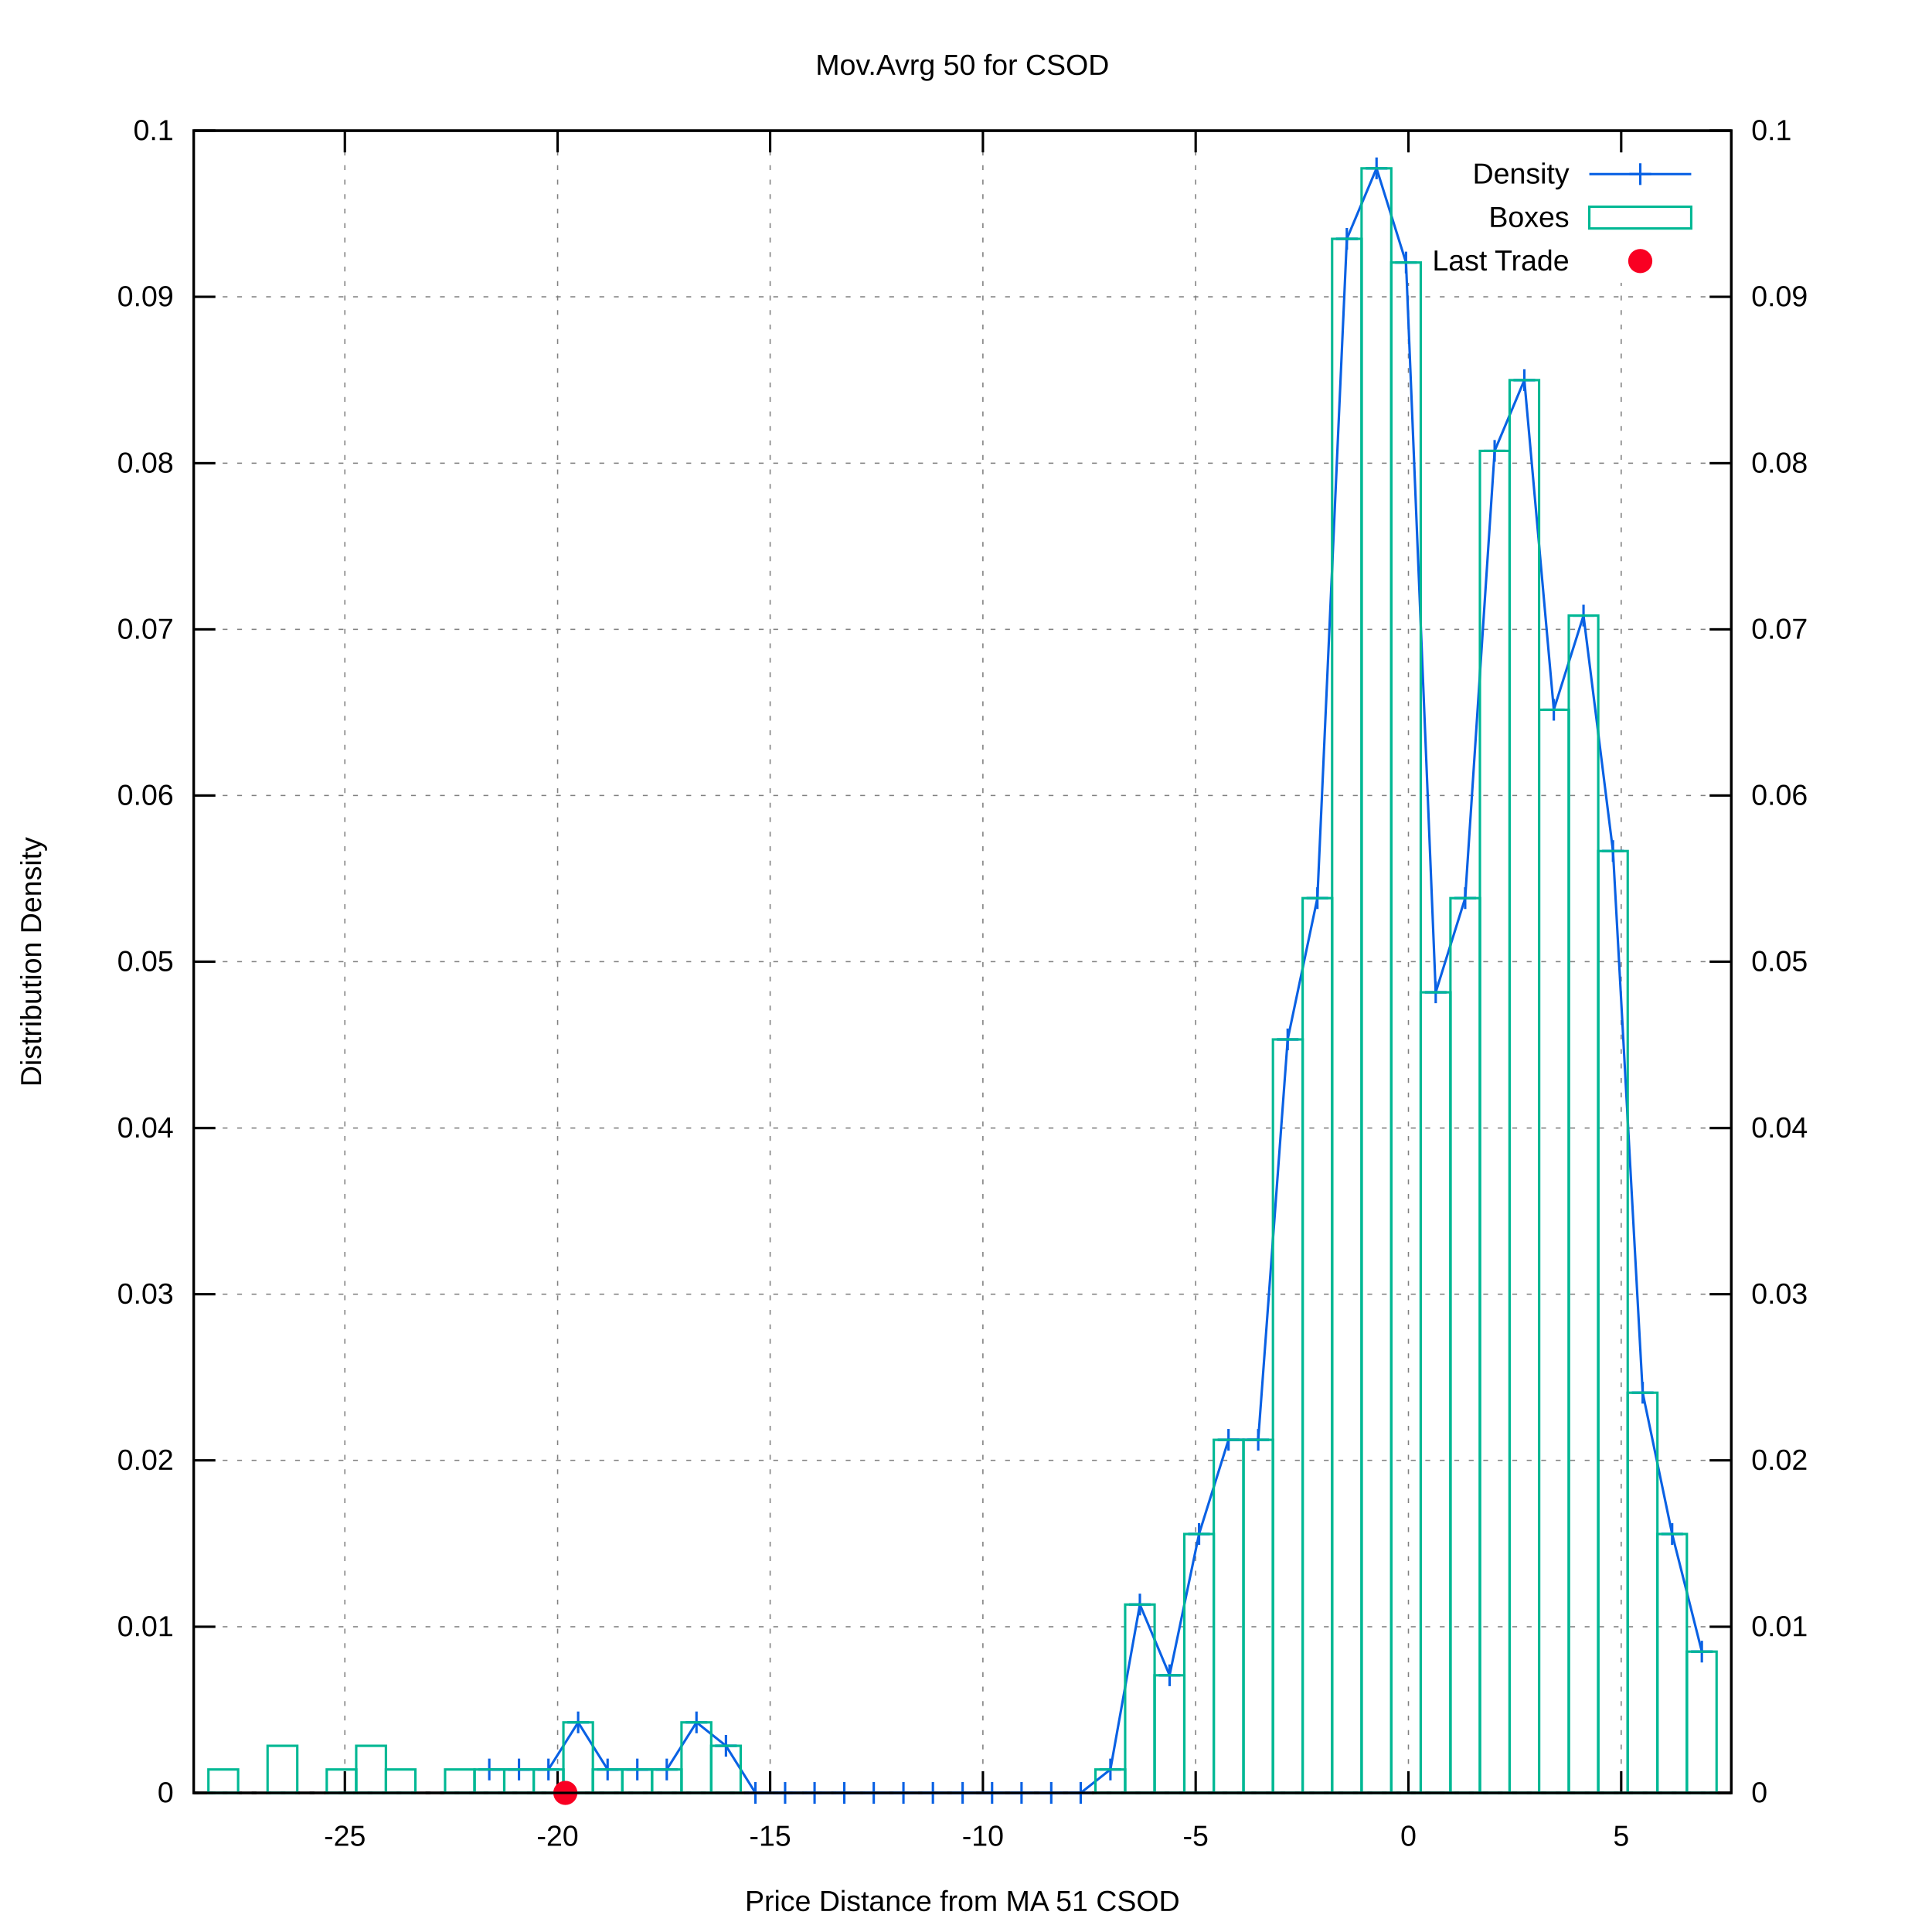
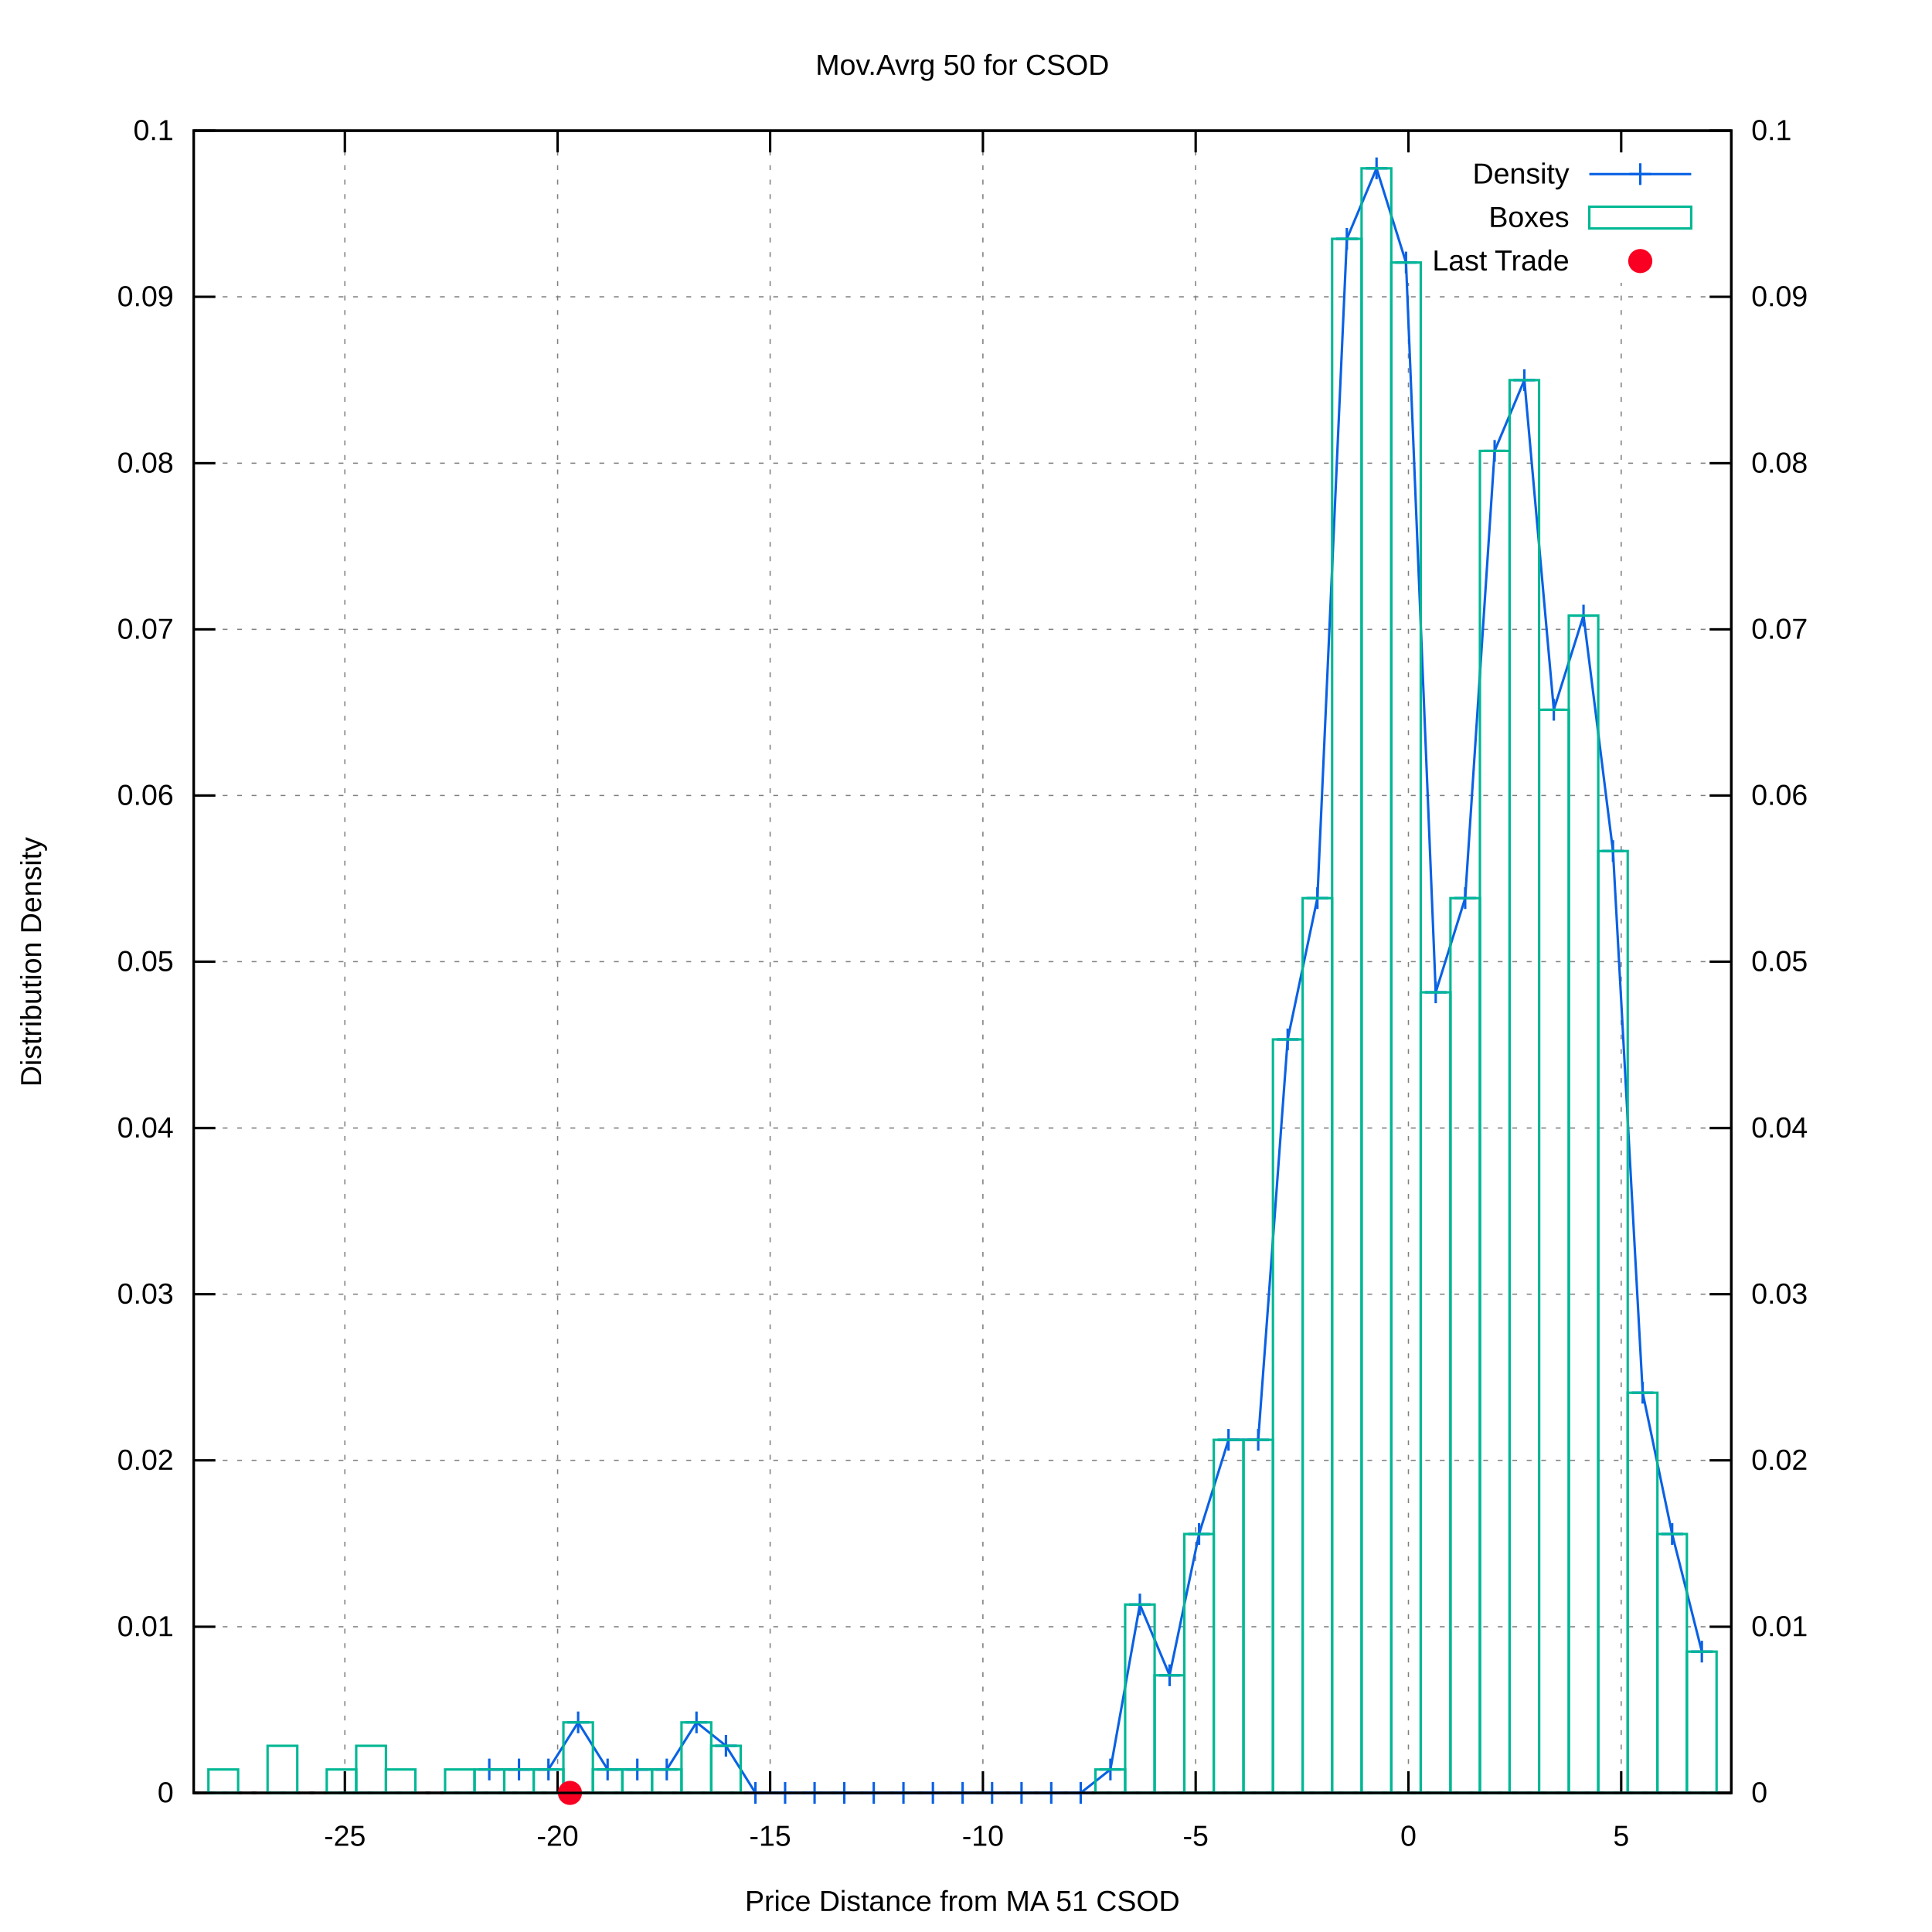
<svg xmlns="http://www.w3.org/2000/svg" xmlns:xlink="http://www.w3.org/1999/xlink" viewBox="0 0 800 800">
  <g id="gnuplot_canvas">
    <rect x="0" y="0" width="800" height="800" fill="#ffffff" />
    <defs>
      <circle id="gpDot" r="0.5" stroke-width="0.5" />
      <path id="gpPt0" stroke-width="0.222" stroke="currentColor" d="M-1,0 h2 M0,-1 v2" />
      <path id="gpPt1" stroke-width="0.222" stroke="currentColor" d="M-1,-1 L1,1 M1,-1 L-1,1" />
      <path id="gpPt2" stroke-width="0.222" stroke="currentColor" d="M-1,0 L1,0 M0,-1 L0,1 M-1,-1 L1,1 M-1,1 L1,-1" />
      <rect id="gpPt3" stroke-width="0.222" stroke="currentColor" x="-1" y="-1" width="2" height="2" />
      <rect id="gpPt4" stroke-width="0.222" stroke="currentColor" fill="currentColor" x="-1" y="-1" width="2" height="2" />
      <circle id="gpPt5" stroke-width="0.222" stroke="currentColor" cx="0" cy="0" r="1" />
      <use xlink:href="#gpPt5" id="gpPt6" fill="currentColor" stroke="none" />
      <path id="gpPt7" stroke-width="0.222" stroke="currentColor" d="M0,-1.33 L-1.33,0.67 L1.33,0.67 z" />
      <use xlink:href="#gpPt7" id="gpPt8" fill="currentColor" stroke="none" />
      <use xlink:href="#gpPt7" id="gpPt9" stroke="currentColor" transform="rotate(180)" />
      <use xlink:href="#gpPt9" id="gpPt10" fill="currentColor" stroke="none" />
      <use xlink:href="#gpPt3" id="gpPt11" stroke="currentColor" transform="rotate(45)" />
      <use xlink:href="#gpPt11" id="gpPt12" fill="currentColor" stroke="none" />
      <path id="gpPt13" stroke-width="0.222" stroke="currentColor" d="M0,1.330 L1.265,0.411 L0.782,-1.067 L-0.782,-1.076 L-1.265,0.411 z" />
      <use xlink:href="#gpPt13" id="gpPt14" fill="currentColor" stroke="none" />
      <filter id="textbox" filterUnits="objectBoundingBox" x="0" y="0" height="1" width="1">
        <feFlood flood-color="#FFFFFF" flood-opacity="1" result="bgnd" />
        <feComposite in="SourceGraphic" in2="bgnd" operator="atop" />
      </filter>
      <filter id="greybox" filterUnits="objectBoundingBox" x="0" y="0" height="1" width="1">
        <feFlood flood-color="lightgrey" flood-opacity="1" result="grey" />
        <feComposite in="SourceGraphic" in2="grey" operator="atop" />
      </filter>
    </defs>
    <g fill="none" color="#FFFFFF" stroke="black" stroke-width="1.00" stroke-linecap="butt" stroke-linejoin="miter">
</g>
    <g fill="none" color="black" stroke="currentColor" stroke-width="1.00" stroke-linecap="butt" stroke-linejoin="miter">
</g>
    <g fill="none" color="black" stroke="black" stroke-width="0.50" stroke-linecap="butt" stroke-linejoin="miter">
</g>
    <g fill="none" color="gray" stroke="currentColor" stroke-width="0.50" stroke-linecap="butt" stroke-linejoin="miter">
      <path stroke="gray" stroke-dasharray="2,4" class="gridline" d="M80.2,742.4 L716.9,742.4  " />
    </g>
    <g fill="none" color="gray" stroke="gray" stroke-width="1.00" stroke-linecap="butt" stroke-linejoin="miter">
</g>
    <g fill="none" color="black" stroke="currentColor" stroke-width="1.00" stroke-linecap="butt" stroke-linejoin="miter">
      <path stroke="black" d="M80.2,742.4 L89.2,742.4  " />
      <g transform="translate(71.9,746.3)" stroke="none" fill="black" font-family="arial" font-size="12.00" text-anchor="end">
        <text>
          <tspan font-family="arial"> 0</tspan>
        </text>
      </g>
    </g>
    <g fill="none" color="black" stroke="currentColor" stroke-width="1.00" stroke-linecap="butt" stroke-linejoin="miter">
</g>
    <g fill="none" color="black" stroke="black" stroke-width="0.50" stroke-linecap="butt" stroke-linejoin="miter">
</g>
    <g fill="none" color="gray" stroke="currentColor" stroke-width="0.50" stroke-linecap="butt" stroke-linejoin="miter">
      <path stroke="gray" stroke-dasharray="2,4" class="gridline" d="M80.2,673.6 L716.9,673.6  " />
    </g>
    <g fill="none" color="gray" stroke="gray" stroke-width="1.00" stroke-linecap="butt" stroke-linejoin="miter">
</g>
    <g fill="none" color="black" stroke="currentColor" stroke-width="1.00" stroke-linecap="butt" stroke-linejoin="miter">
      <path stroke="black" d="M80.2,673.6 L89.2,673.6  " />
      <g transform="translate(71.9,677.5)" stroke="none" fill="black" font-family="arial" font-size="12.00" text-anchor="end">
        <text>
          <tspan font-family="arial"> 0.01</tspan>
        </text>
      </g>
    </g>
    <g fill="none" color="black" stroke="currentColor" stroke-width="1.00" stroke-linecap="butt" stroke-linejoin="miter">
</g>
    <g fill="none" color="black" stroke="black" stroke-width="0.50" stroke-linecap="butt" stroke-linejoin="miter">
</g>
    <g fill="none" color="gray" stroke="currentColor" stroke-width="0.50" stroke-linecap="butt" stroke-linejoin="miter">
      <path stroke="gray" stroke-dasharray="2,4" class="gridline" d="M80.2,604.7 L716.9,604.7  " />
    </g>
    <g fill="none" color="gray" stroke="gray" stroke-width="1.00" stroke-linecap="butt" stroke-linejoin="miter">
</g>
    <g fill="none" color="black" stroke="currentColor" stroke-width="1.00" stroke-linecap="butt" stroke-linejoin="miter">
      <path stroke="black" d="M80.2,604.7 L89.2,604.7  " />
      <g transform="translate(71.9,608.6)" stroke="none" fill="black" font-family="arial" font-size="12.00" text-anchor="end">
        <text>
          <tspan font-family="arial"> 0.02</tspan>
        </text>
      </g>
    </g>
    <g fill="none" color="black" stroke="currentColor" stroke-width="1.00" stroke-linecap="butt" stroke-linejoin="miter">
</g>
    <g fill="none" color="black" stroke="black" stroke-width="0.50" stroke-linecap="butt" stroke-linejoin="miter">
</g>
    <g fill="none" color="gray" stroke="currentColor" stroke-width="0.50" stroke-linecap="butt" stroke-linejoin="miter">
      <path stroke="gray" stroke-dasharray="2,4" class="gridline" d="M80.2,535.9 L716.9,535.9  " />
    </g>
    <g fill="none" color="gray" stroke="gray" stroke-width="1.00" stroke-linecap="butt" stroke-linejoin="miter">
</g>
    <g fill="none" color="black" stroke="currentColor" stroke-width="1.00" stroke-linecap="butt" stroke-linejoin="miter">
      <path stroke="black" d="M80.2,535.9 L89.2,535.9  " />
      <g transform="translate(71.9,539.8)" stroke="none" fill="black" font-family="arial" font-size="12.00" text-anchor="end">
        <text>
          <tspan font-family="arial"> 0.03</tspan>
        </text>
      </g>
    </g>
    <g fill="none" color="black" stroke="currentColor" stroke-width="1.00" stroke-linecap="butt" stroke-linejoin="miter">
</g>
    <g fill="none" color="black" stroke="black" stroke-width="0.50" stroke-linecap="butt" stroke-linejoin="miter">
</g>
    <g fill="none" color="gray" stroke="currentColor" stroke-width="0.50" stroke-linecap="butt" stroke-linejoin="miter">
      <path stroke="gray" stroke-dasharray="2,4" class="gridline" d="M80.2,467.1 L716.9,467.1  " />
    </g>
    <g fill="none" color="gray" stroke="gray" stroke-width="1.00" stroke-linecap="butt" stroke-linejoin="miter">
</g>
    <g fill="none" color="black" stroke="currentColor" stroke-width="1.00" stroke-linecap="butt" stroke-linejoin="miter">
      <path stroke="black" d="M80.2,467.1 L89.2,467.1  " />
      <g transform="translate(71.9,471.0)" stroke="none" fill="black" font-family="arial" font-size="12.00" text-anchor="end">
        <text>
          <tspan font-family="arial"> 0.04</tspan>
        </text>
      </g>
    </g>
    <g fill="none" color="black" stroke="currentColor" stroke-width="1.00" stroke-linecap="butt" stroke-linejoin="miter">
</g>
    <g fill="none" color="black" stroke="black" stroke-width="0.50" stroke-linecap="butt" stroke-linejoin="miter">
</g>
    <g fill="none" color="gray" stroke="currentColor" stroke-width="0.50" stroke-linecap="butt" stroke-linejoin="miter">
      <path stroke="gray" stroke-dasharray="2,4" class="gridline" d="M80.2,398.2 L716.9,398.2  " />
    </g>
    <g fill="none" color="gray" stroke="gray" stroke-width="1.00" stroke-linecap="butt" stroke-linejoin="miter">
</g>
    <g fill="none" color="black" stroke="currentColor" stroke-width="1.00" stroke-linecap="butt" stroke-linejoin="miter">
      <path stroke="black" d="M80.2,398.2 L89.2,398.2  " />
      <g transform="translate(71.9,402.1)" stroke="none" fill="black" font-family="arial" font-size="12.00" text-anchor="end">
        <text>
          <tspan font-family="arial"> 0.05</tspan>
        </text>
      </g>
    </g>
    <g fill="none" color="black" stroke="currentColor" stroke-width="1.00" stroke-linecap="butt" stroke-linejoin="miter">
</g>
    <g fill="none" color="black" stroke="black" stroke-width="0.50" stroke-linecap="butt" stroke-linejoin="miter">
</g>
    <g fill="none" color="gray" stroke="currentColor" stroke-width="0.50" stroke-linecap="butt" stroke-linejoin="miter">
      <path stroke="gray" stroke-dasharray="2,4" class="gridline" d="M80.2,329.4 L716.9,329.4  " />
    </g>
    <g fill="none" color="gray" stroke="gray" stroke-width="1.00" stroke-linecap="butt" stroke-linejoin="miter">
</g>
    <g fill="none" color="black" stroke="currentColor" stroke-width="1.00" stroke-linecap="butt" stroke-linejoin="miter">
      <path stroke="black" d="M80.2,329.4 L89.2,329.4  " />
      <g transform="translate(71.9,333.3)" stroke="none" fill="black" font-family="arial" font-size="12.00" text-anchor="end">
        <text>
          <tspan font-family="arial"> 0.06</tspan>
        </text>
      </g>
    </g>
    <g fill="none" color="black" stroke="currentColor" stroke-width="1.00" stroke-linecap="butt" stroke-linejoin="miter">
</g>
    <g fill="none" color="black" stroke="black" stroke-width="0.50" stroke-linecap="butt" stroke-linejoin="miter">
</g>
    <g fill="none" color="gray" stroke="currentColor" stroke-width="0.50" stroke-linecap="butt" stroke-linejoin="miter">
      <path stroke="gray" stroke-dasharray="2,4" class="gridline" d="M80.2,260.6 L716.9,260.6  " />
    </g>
    <g fill="none" color="gray" stroke="gray" stroke-width="1.00" stroke-linecap="butt" stroke-linejoin="miter">
</g>
    <g fill="none" color="black" stroke="currentColor" stroke-width="1.00" stroke-linecap="butt" stroke-linejoin="miter">
      <path stroke="black" d="M80.2,260.6 L89.2,260.6  " />
      <g transform="translate(71.9,264.5)" stroke="none" fill="black" font-family="arial" font-size="12.00" text-anchor="end">
        <text>
          <tspan font-family="arial"> 0.07</tspan>
        </text>
      </g>
    </g>
    <g fill="none" color="black" stroke="currentColor" stroke-width="1.00" stroke-linecap="butt" stroke-linejoin="miter">
</g>
    <g fill="none" color="black" stroke="black" stroke-width="0.50" stroke-linecap="butt" stroke-linejoin="miter">
</g>
    <g fill="none" color="gray" stroke="currentColor" stroke-width="0.50" stroke-linecap="butt" stroke-linejoin="miter">
      <path stroke="gray" stroke-dasharray="2,4" class="gridline" d="M80.2,191.8 L716.9,191.8  " />
    </g>
    <g fill="none" color="gray" stroke="gray" stroke-width="1.00" stroke-linecap="butt" stroke-linejoin="miter">
</g>
    <g fill="none" color="black" stroke="currentColor" stroke-width="1.00" stroke-linecap="butt" stroke-linejoin="miter">
      <path stroke="black" d="M80.2,191.8 L89.2,191.8  " />
      <g transform="translate(71.9,195.7)" stroke="none" fill="black" font-family="arial" font-size="12.00" text-anchor="end">
        <text>
          <tspan font-family="arial"> 0.08</tspan>
        </text>
      </g>
    </g>
    <g fill="none" color="black" stroke="currentColor" stroke-width="1.00" stroke-linecap="butt" stroke-linejoin="miter">
</g>
    <g fill="none" color="black" stroke="black" stroke-width="0.50" stroke-linecap="butt" stroke-linejoin="miter">
</g>
    <g fill="none" color="gray" stroke="currentColor" stroke-width="0.50" stroke-linecap="butt" stroke-linejoin="miter">
      <path stroke="gray" stroke-dasharray="2,4" class="gridline" d="M80.2,122.9 L716.9,122.9  " />
    </g>
    <g fill="none" color="gray" stroke="gray" stroke-width="1.00" stroke-linecap="butt" stroke-linejoin="miter">
</g>
    <g fill="none" color="black" stroke="currentColor" stroke-width="1.00" stroke-linecap="butt" stroke-linejoin="miter">
      <path stroke="black" d="M80.2,122.9 L89.2,122.9  " />
      <g transform="translate(71.9,126.8)" stroke="none" fill="black" font-family="arial" font-size="12.00" text-anchor="end">
        <text>
          <tspan font-family="arial"> 0.09</tspan>
        </text>
      </g>
    </g>
    <g fill="none" color="black" stroke="currentColor" stroke-width="1.00" stroke-linecap="butt" stroke-linejoin="miter">
</g>
    <g fill="none" color="black" stroke="black" stroke-width="0.50" stroke-linecap="butt" stroke-linejoin="miter">
</g>
    <g fill="none" color="gray" stroke="currentColor" stroke-width="0.50" stroke-linecap="butt" stroke-linejoin="miter">
      <path stroke="gray" stroke-dasharray="2,4" class="gridline" d="M80.2,54.1 L716.9,54.1  " />
    </g>
    <g fill="none" color="gray" stroke="gray" stroke-width="1.00" stroke-linecap="butt" stroke-linejoin="miter">
</g>
    <g fill="none" color="black" stroke="currentColor" stroke-width="1.00" stroke-linecap="butt" stroke-linejoin="miter">
      <path stroke="black" d="M80.2,54.1 L89.2,54.1  " />
      <g transform="translate(71.9,58.0)" stroke="none" fill="black" font-family="arial" font-size="12.00" text-anchor="end">
        <text>
          <tspan font-family="arial"> 0.1</tspan>
        </text>
      </g>
    </g>
    <g fill="none" color="black" stroke="currentColor" stroke-width="1.00" stroke-linecap="butt" stroke-linejoin="miter">
</g>
    <g fill="none" color="black" stroke="black" stroke-width="0.50" stroke-linecap="butt" stroke-linejoin="miter">
</g>
    <g fill="none" color="gray" stroke="currentColor" stroke-width="0.50" stroke-linecap="butt" stroke-linejoin="miter">
      <path stroke="gray" stroke-dasharray="2,4" class="gridline" d="M142.8,742.4 L142.8,54.1  " />
    </g>
    <g fill="none" color="gray" stroke="gray" stroke-width="1.00" stroke-linecap="butt" stroke-linejoin="miter">
</g>
    <g fill="none" color="black" stroke="currentColor" stroke-width="1.00" stroke-linecap="butt" stroke-linejoin="miter">
      <path stroke="black" d="M142.8,742.4 L142.8,733.4 M142.8,54.1 L142.8,63.1  " />
      <g transform="translate(142.8,764.3)" stroke="none" fill="black" font-family="arial" font-size="12.00" text-anchor="middle">
        <text>
          <tspan font-family="arial">-25</tspan>
        </text>
      </g>
    </g>
    <g fill="none" color="black" stroke="currentColor" stroke-width="1.00" stroke-linecap="butt" stroke-linejoin="miter">
</g>
    <g fill="none" color="black" stroke="black" stroke-width="0.50" stroke-linecap="butt" stroke-linejoin="miter">
</g>
    <g fill="none" color="gray" stroke="currentColor" stroke-width="0.50" stroke-linecap="butt" stroke-linejoin="miter">
      <path stroke="gray" stroke-dasharray="2,4" class="gridline" d="M230.9,742.4 L230.9,54.1  " />
    </g>
    <g fill="none" color="gray" stroke="gray" stroke-width="1.00" stroke-linecap="butt" stroke-linejoin="miter">
</g>
    <g fill="none" color="black" stroke="currentColor" stroke-width="1.00" stroke-linecap="butt" stroke-linejoin="miter">
      <path stroke="black" d="M230.9,742.4 L230.9,733.4 M230.9,54.1 L230.9,63.1  " />
      <g transform="translate(230.9,764.3)" stroke="none" fill="black" font-family="arial" font-size="12.00" text-anchor="middle">
        <text>
          <tspan font-family="arial">-20</tspan>
        </text>
      </g>
    </g>
    <g fill="none" color="black" stroke="currentColor" stroke-width="1.00" stroke-linecap="butt" stroke-linejoin="miter">
</g>
    <g fill="none" color="black" stroke="black" stroke-width="0.50" stroke-linecap="butt" stroke-linejoin="miter">
</g>
    <g fill="none" color="gray" stroke="currentColor" stroke-width="0.50" stroke-linecap="butt" stroke-linejoin="miter">
      <path stroke="gray" stroke-dasharray="2,4" class="gridline" d="M318.9,742.4 L318.9,54.1  " />
    </g>
    <g fill="none" color="gray" stroke="gray" stroke-width="1.00" stroke-linecap="butt" stroke-linejoin="miter">
</g>
    <g fill="none" color="black" stroke="currentColor" stroke-width="1.00" stroke-linecap="butt" stroke-linejoin="miter">
      <path stroke="black" d="M318.9,742.4 L318.9,733.4 M318.9,54.1 L318.9,63.1  " />
      <g transform="translate(318.9,764.3)" stroke="none" fill="black" font-family="arial" font-size="12.00" text-anchor="middle">
        <text>
          <tspan font-family="arial">-15</tspan>
        </text>
      </g>
    </g>
    <g fill="none" color="black" stroke="currentColor" stroke-width="1.00" stroke-linecap="butt" stroke-linejoin="miter">
</g>
    <g fill="none" color="black" stroke="black" stroke-width="0.50" stroke-linecap="butt" stroke-linejoin="miter">
</g>
    <g fill="none" color="gray" stroke="currentColor" stroke-width="0.50" stroke-linecap="butt" stroke-linejoin="miter">
      <path stroke="gray" stroke-dasharray="2,4" class="gridline" d="M407.0,742.4 L407.0,54.1  " />
    </g>
    <g fill="none" color="gray" stroke="gray" stroke-width="1.00" stroke-linecap="butt" stroke-linejoin="miter">
</g>
    <g fill="none" color="black" stroke="currentColor" stroke-width="1.00" stroke-linecap="butt" stroke-linejoin="miter">
      <path stroke="black" d="M407.0,742.4 L407.0,733.4 M407.0,54.1 L407.0,63.1  " />
      <g transform="translate(407.0,764.3)" stroke="none" fill="black" font-family="arial" font-size="12.00" text-anchor="middle">
        <text>
          <tspan font-family="arial">-10</tspan>
        </text>
      </g>
    </g>
    <g fill="none" color="black" stroke="currentColor" stroke-width="1.00" stroke-linecap="butt" stroke-linejoin="miter">
</g>
    <g fill="none" color="black" stroke="black" stroke-width="0.50" stroke-linecap="butt" stroke-linejoin="miter">
</g>
    <g fill="none" color="gray" stroke="currentColor" stroke-width="0.50" stroke-linecap="butt" stroke-linejoin="miter">
      <path stroke="gray" stroke-dasharray="2,4" class="gridline" d="M495.1,742.4 L495.1,54.1  " />
    </g>
    <g fill="none" color="gray" stroke="gray" stroke-width="1.00" stroke-linecap="butt" stroke-linejoin="miter">
</g>
    <g fill="none" color="black" stroke="currentColor" stroke-width="1.00" stroke-linecap="butt" stroke-linejoin="miter">
      <path stroke="black" d="M495.1,742.4 L495.1,733.4 M495.1,54.1 L495.1,63.1  " />
      <g transform="translate(495.1,764.3)" stroke="none" fill="black" font-family="arial" font-size="12.00" text-anchor="middle">
        <text>
          <tspan font-family="arial">-5</tspan>
        </text>
      </g>
    </g>
    <g fill="none" color="black" stroke="currentColor" stroke-width="1.00" stroke-linecap="butt" stroke-linejoin="miter">
</g>
    <g fill="none" color="black" stroke="black" stroke-width="0.50" stroke-linecap="butt" stroke-linejoin="miter">
</g>
    <g fill="none" color="gray" stroke="currentColor" stroke-width="0.50" stroke-linecap="butt" stroke-linejoin="miter">
      <path stroke="gray" stroke-dasharray="2,4" class="gridline" d="M583.2,742.4 L583.2,117.1 M583.2,63.1 L583.2,54.1  " />
    </g>
    <g fill="none" color="gray" stroke="gray" stroke-width="1.00" stroke-linecap="butt" stroke-linejoin="miter">
</g>
    <g fill="none" color="black" stroke="currentColor" stroke-width="1.00" stroke-linecap="butt" stroke-linejoin="miter">
      <path stroke="black" d="M583.2,742.4 L583.2,733.4 M583.2,54.1 L583.2,63.1  " />
      <g transform="translate(583.2,764.3)" stroke="none" fill="black" font-family="arial" font-size="12.00" text-anchor="middle">
        <text>
          <tspan font-family="arial"> 0</tspan>
        </text>
      </g>
    </g>
    <g fill="none" color="black" stroke="currentColor" stroke-width="1.00" stroke-linecap="butt" stroke-linejoin="miter">
</g>
    <g fill="none" color="black" stroke="black" stroke-width="0.50" stroke-linecap="butt" stroke-linejoin="miter">
</g>
    <g fill="none" color="gray" stroke="currentColor" stroke-width="0.50" stroke-linecap="butt" stroke-linejoin="miter">
      <path stroke="gray" stroke-dasharray="2,4" class="gridline" d="M671.3,742.4 L671.3,117.1 M671.3,63.1 L671.3,54.1  " />
    </g>
    <g fill="none" color="gray" stroke="gray" stroke-width="1.00" stroke-linecap="butt" stroke-linejoin="miter">
</g>
    <g fill="none" color="black" stroke="currentColor" stroke-width="1.00" stroke-linecap="butt" stroke-linejoin="miter">
      <path stroke="black" d="M671.3,742.4 L671.3,733.4 M671.3,54.1 L671.3,63.1  " />
      <g transform="translate(671.3,764.3)" stroke="none" fill="black" font-family="arial" font-size="12.00" text-anchor="middle">
        <text>
          <tspan font-family="arial"> 5</tspan>
        </text>
      </g>
    </g>
    <g fill="none" color="black" stroke="currentColor" stroke-width="1.00" stroke-linecap="butt" stroke-linejoin="miter">
      <path stroke="black" d="M716.9,742.4 L707.9,742.4  " />
      <g transform="translate(725.2,746.3)" stroke="none" fill="black" font-family="arial" font-size="12.00" text-anchor="start">
        <text>
          <tspan font-family="arial"> 0</tspan>
        </text>
      </g>
    </g>
    <g fill="none" color="black" stroke="currentColor" stroke-width="1.00" stroke-linecap="butt" stroke-linejoin="miter">
      <path stroke="black" d="M716.9,673.6 L707.9,673.6  " />
      <g transform="translate(725.2,677.5)" stroke="none" fill="black" font-family="arial" font-size="12.00" text-anchor="start">
        <text>
          <tspan font-family="arial"> 0.01</tspan>
        </text>
      </g>
    </g>
    <g fill="none" color="black" stroke="currentColor" stroke-width="1.00" stroke-linecap="butt" stroke-linejoin="miter">
      <path stroke="black" d="M716.9,604.7 L707.9,604.7  " />
      <g transform="translate(725.2,608.6)" stroke="none" fill="black" font-family="arial" font-size="12.00" text-anchor="start">
        <text>
          <tspan font-family="arial"> 0.02</tspan>
        </text>
      </g>
    </g>
    <g fill="none" color="black" stroke="currentColor" stroke-width="1.00" stroke-linecap="butt" stroke-linejoin="miter">
      <path stroke="black" d="M716.9,535.9 L707.9,535.9  " />
      <g transform="translate(725.2,539.8)" stroke="none" fill="black" font-family="arial" font-size="12.00" text-anchor="start">
        <text>
          <tspan font-family="arial"> 0.03</tspan>
        </text>
      </g>
    </g>
    <g fill="none" color="black" stroke="currentColor" stroke-width="1.00" stroke-linecap="butt" stroke-linejoin="miter">
      <path stroke="black" d="M716.9,467.1 L707.9,467.1  " />
      <g transform="translate(725.2,471.0)" stroke="none" fill="black" font-family="arial" font-size="12.00" text-anchor="start">
        <text>
          <tspan font-family="arial"> 0.04</tspan>
        </text>
      </g>
    </g>
    <g fill="none" color="black" stroke="currentColor" stroke-width="1.00" stroke-linecap="butt" stroke-linejoin="miter">
      <path stroke="black" d="M716.9,398.2 L707.9,398.2  " />
      <g transform="translate(725.2,402.1)" stroke="none" fill="black" font-family="arial" font-size="12.00" text-anchor="start">
        <text>
          <tspan font-family="arial"> 0.05</tspan>
        </text>
      </g>
    </g>
    <g fill="none" color="black" stroke="currentColor" stroke-width="1.00" stroke-linecap="butt" stroke-linejoin="miter">
      <path stroke="black" d="M716.9,329.4 L707.9,329.4  " />
      <g transform="translate(725.2,333.3)" stroke="none" fill="black" font-family="arial" font-size="12.00" text-anchor="start">
        <text>
          <tspan font-family="arial"> 0.06</tspan>
        </text>
      </g>
    </g>
    <g fill="none" color="black" stroke="currentColor" stroke-width="1.00" stroke-linecap="butt" stroke-linejoin="miter">
      <path stroke="black" d="M716.9,260.6 L707.9,260.6  " />
      <g transform="translate(725.2,264.5)" stroke="none" fill="black" font-family="arial" font-size="12.00" text-anchor="start">
        <text>
          <tspan font-family="arial"> 0.07</tspan>
        </text>
      </g>
    </g>
    <g fill="none" color="black" stroke="currentColor" stroke-width="1.00" stroke-linecap="butt" stroke-linejoin="miter">
      <path stroke="black" d="M716.9,191.8 L707.9,191.8  " />
      <g transform="translate(725.2,195.7)" stroke="none" fill="black" font-family="arial" font-size="12.00" text-anchor="start">
        <text>
          <tspan font-family="arial"> 0.08</tspan>
        </text>
      </g>
    </g>
    <g fill="none" color="black" stroke="currentColor" stroke-width="1.00" stroke-linecap="butt" stroke-linejoin="miter">
      <path stroke="black" d="M716.9,122.9 L707.9,122.9  " />
      <g transform="translate(725.2,126.8)" stroke="none" fill="black" font-family="arial" font-size="12.00" text-anchor="start">
        <text>
          <tspan font-family="arial"> 0.09</tspan>
        </text>
      </g>
    </g>
    <g fill="none" color="black" stroke="currentColor" stroke-width="1.00" stroke-linecap="butt" stroke-linejoin="miter">
      <path stroke="black" d="M716.9,54.1 L707.9,54.1  " />
      <g transform="translate(725.2,58.0)" stroke="none" fill="black" font-family="arial" font-size="12.00" text-anchor="start">
        <text>
          <tspan font-family="arial"> 0.1</tspan>
        </text>
      </g>
    </g>
    <g fill="none" color="black" stroke="currentColor" stroke-width="1.00" stroke-linecap="butt" stroke-linejoin="miter">
</g>
    <g fill="none" color="gray" stroke="currentColor" stroke-width="1.00" stroke-linecap="butt" stroke-linejoin="miter">
      <path stroke="black" stroke-dasharray="2,4" d="M80.2,742.4 L716.9,742.4  " />
    </g>
    <g fill="none" color="black" stroke="currentColor" stroke-width="1.00" stroke-linecap="butt" stroke-linejoin="miter">
      <path stroke="black" d="M80.2,54.1 L80.2,742.4 L716.9,742.4 L716.9,54.1 L80.2,54.1 Z  " />
    </g>
    <g fill="none" color="black" stroke="currentColor" stroke-width="1.00" stroke-linecap="butt" stroke-linejoin="miter">
      <g transform="translate(17.0,398.3) rotate(270)" stroke="none" fill="black" font-family="arial" font-size="12.00" text-anchor="middle">
        <text>
          <tspan font-family="arial">Distribution Density</tspan>
        </text>
      </g>
    </g>
    <g fill="none" color="black" stroke="currentColor" stroke-width="1.00" stroke-linecap="butt" stroke-linejoin="miter">
      <g transform="translate(398.5,791.3)" stroke="none" fill="black" font-family="arial" font-size="12.00" text-anchor="middle">
        <text>
          <tspan font-family="arial">Price Distance from MA 51 CSOD</tspan>
        </text>
      </g>
    </g>
    <g fill="none" color="black" stroke="currentColor" stroke-width="1.00" stroke-linecap="butt" stroke-linejoin="miter">
      <g transform="translate(398.5,31.0)" stroke="none" fill="black" font-family="arial" font-size="12.00" text-anchor="middle">
        <text>
          <tspan font-family="arial">Mov.Avrg 50 for CSOD </tspan>
        </text>
      </g>
    </g>
    <g id="gnuplot_plot_1">
      <g fill="none" color="black" stroke="currentColor" stroke-width="1.00" stroke-linecap="butt" stroke-linejoin="miter">
        <g transform="translate(649.8,76.0)" stroke="none" fill="black" font-family="arial" font-size="12.00" text-anchor="end">
          <text>
            <tspan font-family="arial">Density</tspan>
          </text>
        </g>
      </g>
      <g fill="none" color="black" stroke="currentColor" stroke-width="1.00" stroke-linecap="butt" stroke-linejoin="miter">
        <path stroke="rgb(  9,  97, 228)" d="M658.1,72.1 L700.3,72.1 M202.6,732.7 L214.9,732.7 L227.1,732.7 L239.4,713.2 L251.6,732.7 L263.9,732.7   L276.1,732.7 L288.4,713.2 L300.6,722.9 L312.8,742.4 L325.1,742.4 L337.3,742.4 L349.6,742.4 L361.8,742.4   L374.1,742.4 L386.3,742.4 L398.6,742.4 L410.8,742.4 L423.0,742.4 L435.3,742.4 L447.5,742.4 L459.8,732.7   L472.0,664.4 L484.3,693.7 L496.5,635.2 L508.7,596.2 L521.0,596.2 L533.2,430.4 L545.5,371.9 L557.7,98.9   L570.0,69.7 L582.2,108.7 L594.5,410.9 L606.7,371.9 L618.9,186.7 L631.2,157.4 L643.4,293.9 L655.7,254.9   L667.9,352.4 L680.2,576.7 L692.4,635.2 L704.7,683.9  " />
        <use xlink:href="#gpPt0" transform="translate(202.6,732.7) scale(4.50)" color="rgb(  9,  97, 228)" />
        <use xlink:href="#gpPt0" transform="translate(214.9,732.7) scale(4.50)" color="rgb(  9,  97, 228)" />
        <use xlink:href="#gpPt0" transform="translate(227.1,732.7) scale(4.50)" color="rgb(  9,  97, 228)" />
        <use xlink:href="#gpPt0" transform="translate(239.4,713.2) scale(4.50)" color="rgb(  9,  97, 228)" />
        <use xlink:href="#gpPt0" transform="translate(251.6,732.7) scale(4.50)" color="rgb(  9,  97, 228)" />
        <use xlink:href="#gpPt0" transform="translate(263.9,732.7) scale(4.50)" color="rgb(  9,  97, 228)" />
        <use xlink:href="#gpPt0" transform="translate(276.1,732.7) scale(4.50)" color="rgb(  9,  97, 228)" />
        <use xlink:href="#gpPt0" transform="translate(288.4,713.2) scale(4.50)" color="rgb(  9,  97, 228)" />
        <use xlink:href="#gpPt0" transform="translate(300.6,722.9) scale(4.50)" color="rgb(  9,  97, 228)" />
        <use xlink:href="#gpPt0" transform="translate(312.8,742.4) scale(4.50)" color="rgb(  9,  97, 228)" />
        <use xlink:href="#gpPt0" transform="translate(325.1,742.4) scale(4.50)" color="rgb(  9,  97, 228)" />
        <use xlink:href="#gpPt0" transform="translate(337.3,742.4) scale(4.50)" color="rgb(  9,  97, 228)" />
        <use xlink:href="#gpPt0" transform="translate(349.6,742.4) scale(4.50)" color="rgb(  9,  97, 228)" />
        <use xlink:href="#gpPt0" transform="translate(361.8,742.4) scale(4.50)" color="rgb(  9,  97, 228)" />
        <use xlink:href="#gpPt0" transform="translate(374.1,742.4) scale(4.50)" color="rgb(  9,  97, 228)" />
        <use xlink:href="#gpPt0" transform="translate(386.3,742.4) scale(4.50)" color="rgb(  9,  97, 228)" />
        <use xlink:href="#gpPt0" transform="translate(398.6,742.4) scale(4.50)" color="rgb(  9,  97, 228)" />
        <use xlink:href="#gpPt0" transform="translate(410.8,742.4) scale(4.50)" color="rgb(  9,  97, 228)" />
        <use xlink:href="#gpPt0" transform="translate(423.0,742.4) scale(4.50)" color="rgb(  9,  97, 228)" />
        <use xlink:href="#gpPt0" transform="translate(435.3,742.4) scale(4.50)" color="rgb(  9,  97, 228)" />
        <use xlink:href="#gpPt0" transform="translate(447.5,742.4) scale(4.50)" color="rgb(  9,  97, 228)" />
        <use xlink:href="#gpPt0" transform="translate(459.8,732.7) scale(4.50)" color="rgb(  9,  97, 228)" />
        <use xlink:href="#gpPt0" transform="translate(472.0,664.4) scale(4.50)" color="rgb(  9,  97, 228)" />
        <use xlink:href="#gpPt0" transform="translate(484.3,693.7) scale(4.50)" color="rgb(  9,  97, 228)" />
        <use xlink:href="#gpPt0" transform="translate(496.5,635.2) scale(4.50)" color="rgb(  9,  97, 228)" />
        <use xlink:href="#gpPt0" transform="translate(508.7,596.2) scale(4.50)" color="rgb(  9,  97, 228)" />
        <use xlink:href="#gpPt0" transform="translate(521.0,596.2) scale(4.50)" color="rgb(  9,  97, 228)" />
        <use xlink:href="#gpPt0" transform="translate(533.2,430.4) scale(4.50)" color="rgb(  9,  97, 228)" />
        <use xlink:href="#gpPt0" transform="translate(545.5,371.9) scale(4.50)" color="rgb(  9,  97, 228)" />
        <use xlink:href="#gpPt0" transform="translate(557.7,98.9) scale(4.50)" color="rgb(  9,  97, 228)" />
        <use xlink:href="#gpPt0" transform="translate(570.0,69.7) scale(4.50)" color="rgb(  9,  97, 228)" />
        <use xlink:href="#gpPt0" transform="translate(582.2,108.7) scale(4.50)" color="rgb(  9,  97, 228)" />
        <use xlink:href="#gpPt0" transform="translate(594.5,410.9) scale(4.50)" color="rgb(  9,  97, 228)" />
        <use xlink:href="#gpPt0" transform="translate(606.7,371.9) scale(4.50)" color="rgb(  9,  97, 228)" />
        <use xlink:href="#gpPt0" transform="translate(618.9,186.7) scale(4.50)" color="rgb(  9,  97, 228)" />
        <use xlink:href="#gpPt0" transform="translate(631.2,157.4) scale(4.50)" color="rgb(  9,  97, 228)" />
        <use xlink:href="#gpPt0" transform="translate(643.4,293.9) scale(4.50)" color="rgb(  9,  97, 228)" />
        <use xlink:href="#gpPt0" transform="translate(655.7,254.9) scale(4.50)" color="rgb(  9,  97, 228)" />
        <use xlink:href="#gpPt0" transform="translate(667.9,352.4) scale(4.50)" color="rgb(  9,  97, 228)" />
        <use xlink:href="#gpPt0" transform="translate(680.2,576.7) scale(4.50)" color="rgb(  9,  97, 228)" />
        <use xlink:href="#gpPt0" transform="translate(692.4,635.2) scale(4.50)" color="rgb(  9,  97, 228)" />
        <use xlink:href="#gpPt0" transform="translate(704.7,683.9) scale(4.50)" color="rgb(  9,  97, 228)" />
        <use xlink:href="#gpPt0" transform="translate(679.2,72.1) scale(4.50)" color="rgb(  9,  97, 228)" />
      </g>
    </g>
    <g id="gnuplot_plot_2">
      <g fill="none" color="black" stroke="currentColor" stroke-width="1.00" stroke-linecap="butt" stroke-linejoin="miter">
        <g transform="translate(649.8,94.0)" stroke="none" fill="black" font-family="arial" font-size="12.00" text-anchor="end">
          <text>
            <tspan font-family="arial">Boxes</tspan>
          </text>
        </g>
      </g>
      <g fill="none" color="black" stroke="currentColor" stroke-width="1.00" stroke-linecap="butt" stroke-linejoin="miter">
        <path stroke="rgb(  0, 184, 148)" d="M658.1,94.6 L700.3,94.6 L700.3,85.6 L658.1,85.6 L658.1,94.6 Z  " />
        <path stroke="rgb(  0, 184, 148)" d="M86.3,742.4 L86.3,732.7 L98.6,732.7 L98.6,742.4 L86.3,742.4 Z  " />
        <path stroke="rgb(  0, 184, 148)" d="M110.8,742.4 L110.8,722.9 L123.1,722.9 L123.1,742.4 L110.8,742.4 Z  " />
        <path stroke="rgb(  0, 184, 148)" d="M135.3,742.4 L135.3,732.7 L147.5,732.7 L147.5,742.4 L135.3,742.4 Z  " />
        <path stroke="rgb(  0, 184, 148)" d="M147.5,742.4 L147.5,722.9 L159.8,722.9 L159.8,742.4 L147.5,742.4 Z  " />
        <path stroke="rgb(  0, 184, 148)" d="M159.8,742.4 L159.8,732.7 L172.0,732.7 L172.0,742.4 L159.8,742.4 Z  " />
        <path stroke="rgb(  0, 184, 148)" d="M184.3,742.4 L184.3,732.7 L196.5,732.7 L196.5,742.4 L184.3,742.4 Z  " />
        <path stroke="rgb(  0, 184, 148)" d="M196.5,742.4 L196.5,732.7 L208.8,732.7 L208.8,742.4 L196.5,742.4 Z  " />
        <path stroke="rgb(  0, 184, 148)" d="M208.8,742.4 L208.8,732.7 L221.0,732.7 L221.0,742.4 L208.8,742.4 Z  " />
        <path stroke="rgb(  0, 184, 148)" d="M221.0,742.4 L221.0,732.7 L233.3,732.7 L233.3,742.4 L221.0,742.4 Z  " />
        <path stroke="rgb(  0, 184, 148)" d="M233.3,742.4 L233.3,713.2 L245.5,713.2 L245.5,742.4 L233.3,742.4 Z  " />
        <path stroke="rgb(  0, 184, 148)" d="M245.5,742.4 L245.5,732.7 L257.7,732.7 L257.7,742.4 L245.5,742.4 Z  " />
        <path stroke="rgb(  0, 184, 148)" d="M257.7,742.4 L257.7,732.7 L270.0,732.7 L270.0,742.4 L257.7,742.4 Z  " />
        <path stroke="rgb(  0, 184, 148)" d="M270.0,742.4 L270.0,732.7 L282.2,732.7 L282.2,742.4 L270.0,742.4 Z  " />
        <path stroke="rgb(  0, 184, 148)" d="M282.2,742.4 L282.2,713.2 L294.5,713.2 L294.5,742.4 L282.2,742.4 Z  " />
        <path stroke="rgb(  0, 184, 148)" d="M294.5,742.4 L294.5,722.9 L306.7,722.9 L306.7,742.4 L294.5,742.4 Z  " />
        <path stroke="rgb(  0, 184, 148)" d="M453.6,742.4 L453.6,732.7 L465.9,732.7 L465.9,742.4 L453.6,742.4 Z  " />
        <path stroke="rgb(  0, 184, 148)" d="M465.9,742.4 L465.9,664.4 L478.1,664.4 L478.1,742.4 L465.9,742.4 Z  " />
        <path stroke="rgb(  0, 184, 148)" d="M478.1,742.4 L478.1,693.7 L490.4,693.7 L490.4,742.4 L478.1,742.4 Z  " />
        <path stroke="rgb(  0, 184, 148)" d="M490.4,742.4 L490.4,635.2 L502.6,635.2 L502.6,742.4 L490.4,742.4 Z  " />
        <path stroke="rgb(  0, 184, 148)" d="M502.6,742.4 L502.6,596.2 L514.9,596.2 L514.9,742.4 L502.6,742.4 Z  " />
        <path stroke="rgb(  0, 184, 148)" d="M514.9,742.4 L514.9,596.2 L527.1,596.2 L527.1,742.4 L514.9,742.4 Z  " />
        <path stroke="rgb(  0, 184, 148)" d="M527.1,742.4 L527.1,430.4 L539.4,430.4 L539.4,742.4 L527.1,742.4 Z  " />
        <path stroke="rgb(  0, 184, 148)" d="M539.4,742.4 L539.4,371.9 L551.6,371.9 L551.6,742.4 L539.4,742.4 Z  " />
        <path stroke="rgb(  0, 184, 148)" d="M551.6,742.4 L551.6,98.9 L563.8,98.9 L563.8,742.4 L551.6,742.4 Z  " />
        <path stroke="rgb(  0, 184, 148)" d="M563.8,742.4 L563.8,69.7 L576.1,69.7 L576.1,742.4 L563.8,742.4 Z  " />
        <path stroke="rgb(  0, 184, 148)" d="M576.1,742.4 L576.1,108.7 L588.3,108.7 L588.3,742.4 L576.1,742.4 Z  " />
        <path stroke="rgb(  0, 184, 148)" d="M588.3,742.4 L588.3,410.9 L600.6,410.9 L600.6,742.4 L588.3,742.4 Z  " />
        <path stroke="rgb(  0, 184, 148)" d="M600.6,742.4 L600.6,371.9 L612.8,371.9 L612.8,742.4 L600.6,742.4 Z  " />
        <path stroke="rgb(  0, 184, 148)" d="M612.8,742.4 L612.8,186.7 L625.1,186.7 L625.1,742.4 L612.8,742.4 Z  " />
        <path stroke="rgb(  0, 184, 148)" d="M625.1,742.4 L625.1,157.4 L637.3,157.4 L637.3,742.4 L625.1,742.4 Z  " />
        <path stroke="rgb(  0, 184, 148)" d="M637.3,742.4 L637.3,293.9 L649.6,293.9 L649.6,742.4 L637.3,742.4 Z  " />
        <path stroke="rgb(  0, 184, 148)" d="M649.6,742.4 L649.6,254.9 L661.8,254.9 L661.8,742.4 L649.6,742.4 Z  " />
        <path stroke="rgb(  0, 184, 148)" d="M661.8,742.4 L661.8,352.4 L674.0,352.4 L674.0,742.4 L661.8,742.4 Z  " />
        <path stroke="rgb(  0, 184, 148)" d="M674.0,742.4 L674.0,576.7 L686.3,576.7 L686.3,742.4 L674.0,742.4 Z  " />
        <path stroke="rgb(  0, 184, 148)" d="M686.3,742.4 L686.3,635.2 L698.5,635.2 L698.5,742.4 L686.3,742.4 Z  " />
        <path stroke="rgb(  0, 184, 148)" d="M698.5,742.4 L698.5,683.9 L710.8,683.9 L710.8,742.4 L698.5,742.4 Z  " />
      </g>
    </g>
    <g id="gnuplot_plot_3">
      <g fill="none" color="black" stroke="currentColor" stroke-width="1.00" stroke-linecap="butt" stroke-linejoin="miter">
        <g transform="translate(649.8,112.0)" stroke="none" fill="black" font-family="arial" font-size="12.00" text-anchor="end">
          <text>
            <tspan font-family="arial">Last Trade</tspan>
          </text>
        </g>
      </g>
      <g fill="none" color="black" stroke="currentColor" stroke-width="1.00" stroke-linecap="butt" stroke-linejoin="miter">
-         <use xlink:href="#gpPt6" transform="translate(234.1,742.4) scale(4.50)" color="rgb(249,   0,  34)" />
+         <use xlink:href="#gpPt6" transform="translate(236.0,742.4) scale(4.50)" color="rgb(249,   0,  34)" />
        <use xlink:href="#gpPt6" transform="translate(679.2,108.1) scale(4.50)" color="rgb(249,   0,  34)" />
      </g>
    </g>
    <g fill="none" color="#FFFFFF" stroke="rgb(249,   0,  34)" stroke-width="2.00" stroke-linecap="butt" stroke-linejoin="miter">
</g>
    <g fill="none" color="black" stroke="currentColor" stroke-width="2.00" stroke-linecap="butt" stroke-linejoin="miter">
</g>
    <g fill="none" color="black" stroke="black" stroke-width="1.00" stroke-linecap="butt" stroke-linejoin="miter">
</g>
    <g fill="none" color="black" stroke="currentColor" stroke-width="1.00" stroke-linecap="butt" stroke-linejoin="miter">
      <path stroke="black" d="M80.2,54.1 L80.2,742.4 L716.9,742.4 L716.9,54.1 L80.2,54.1 Z  " />
    </g>
    <g fill="none" color="black" stroke="currentColor" stroke-width="1.00" stroke-linecap="butt" stroke-linejoin="miter">
</g>
  </g>
</svg>
